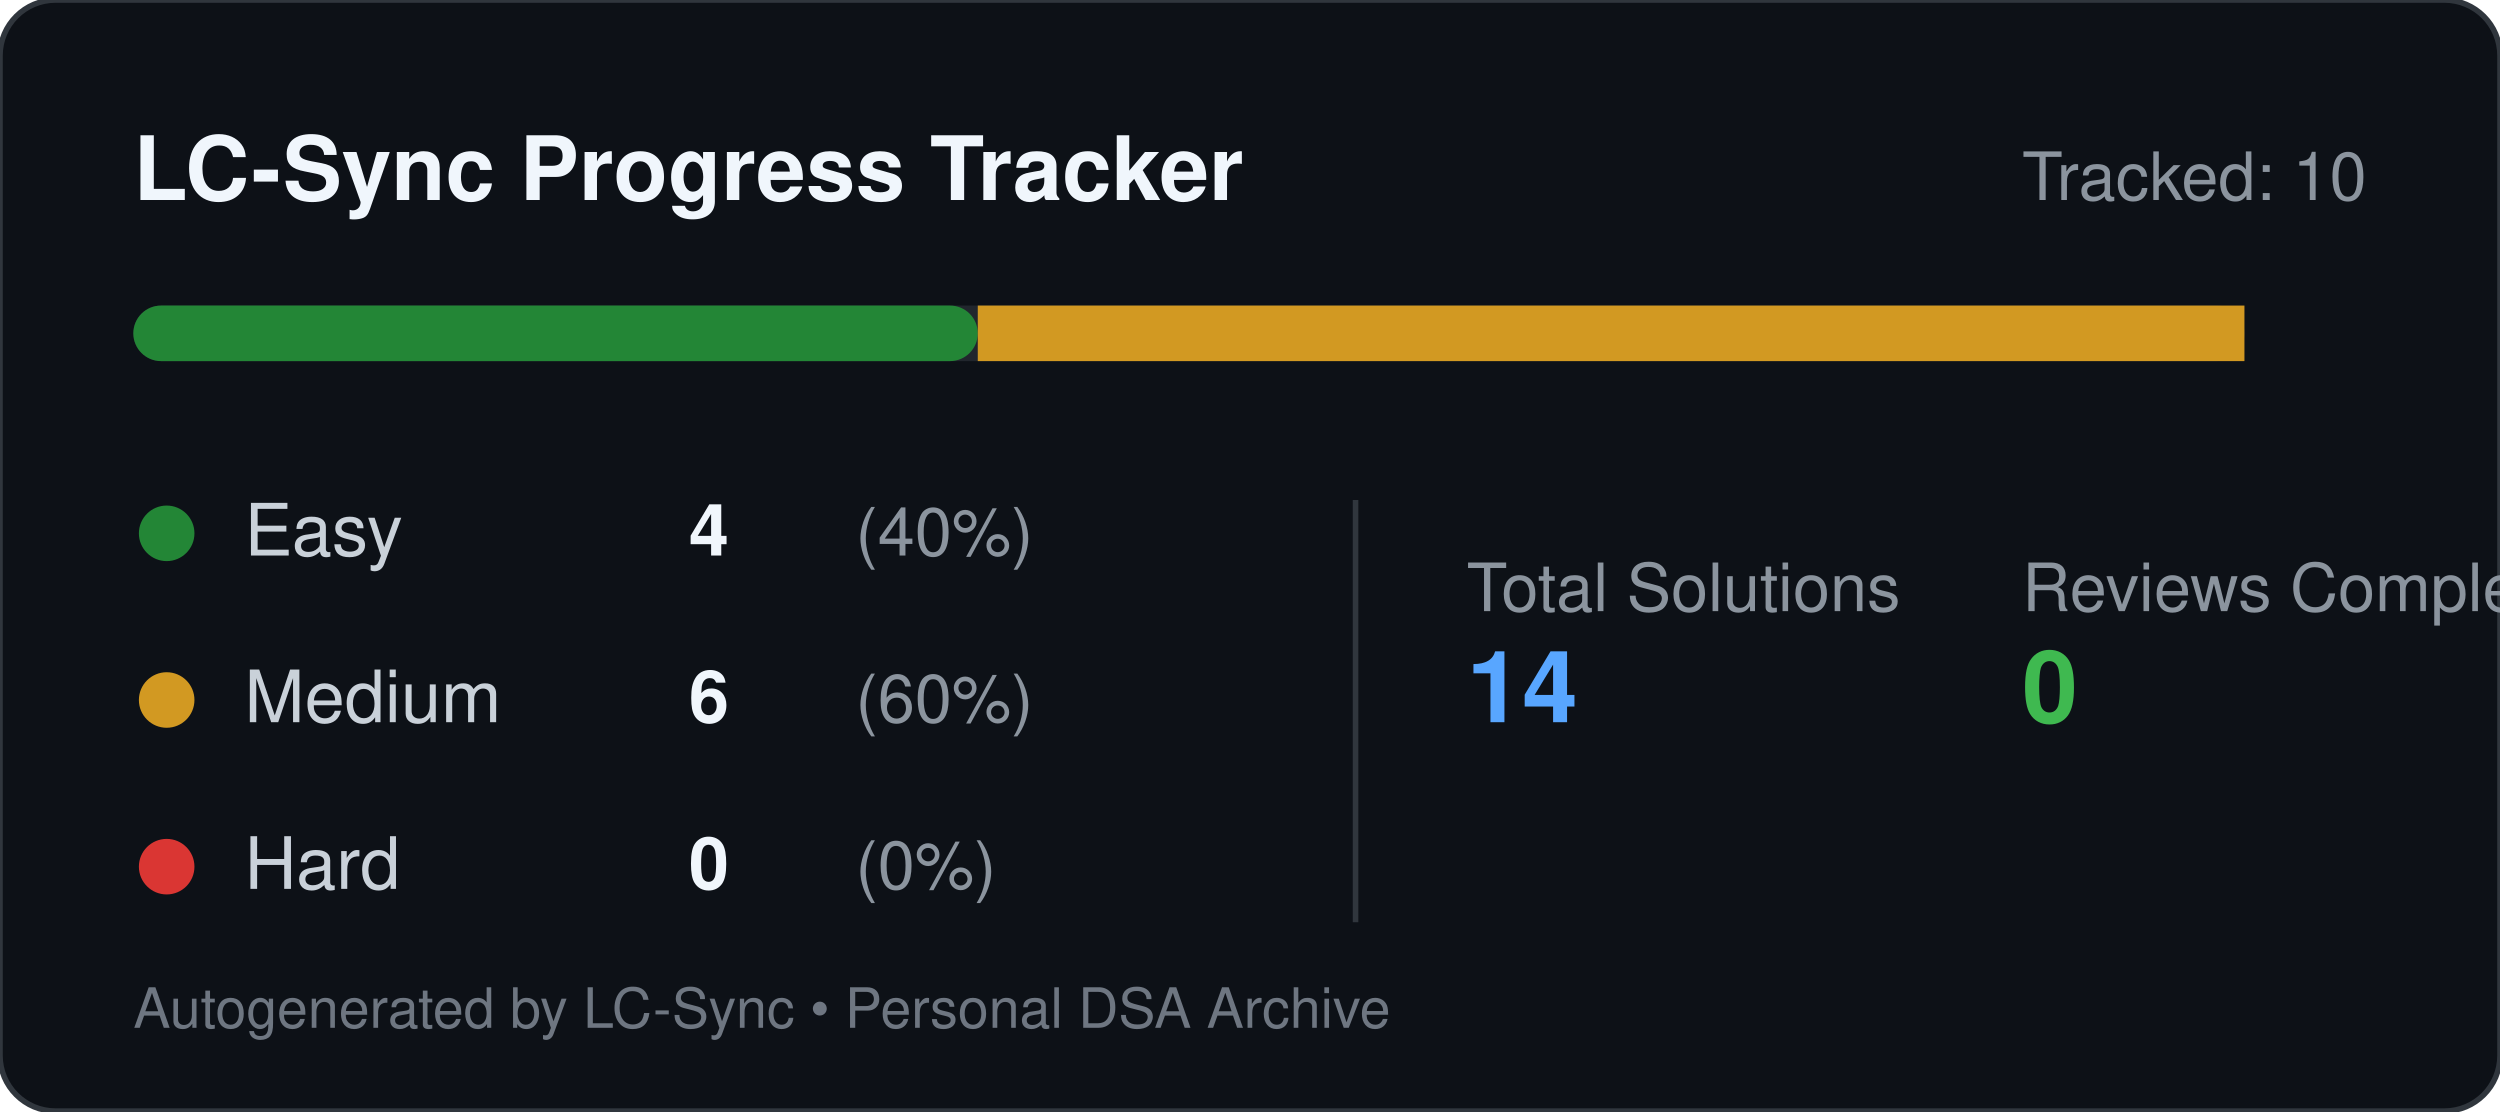
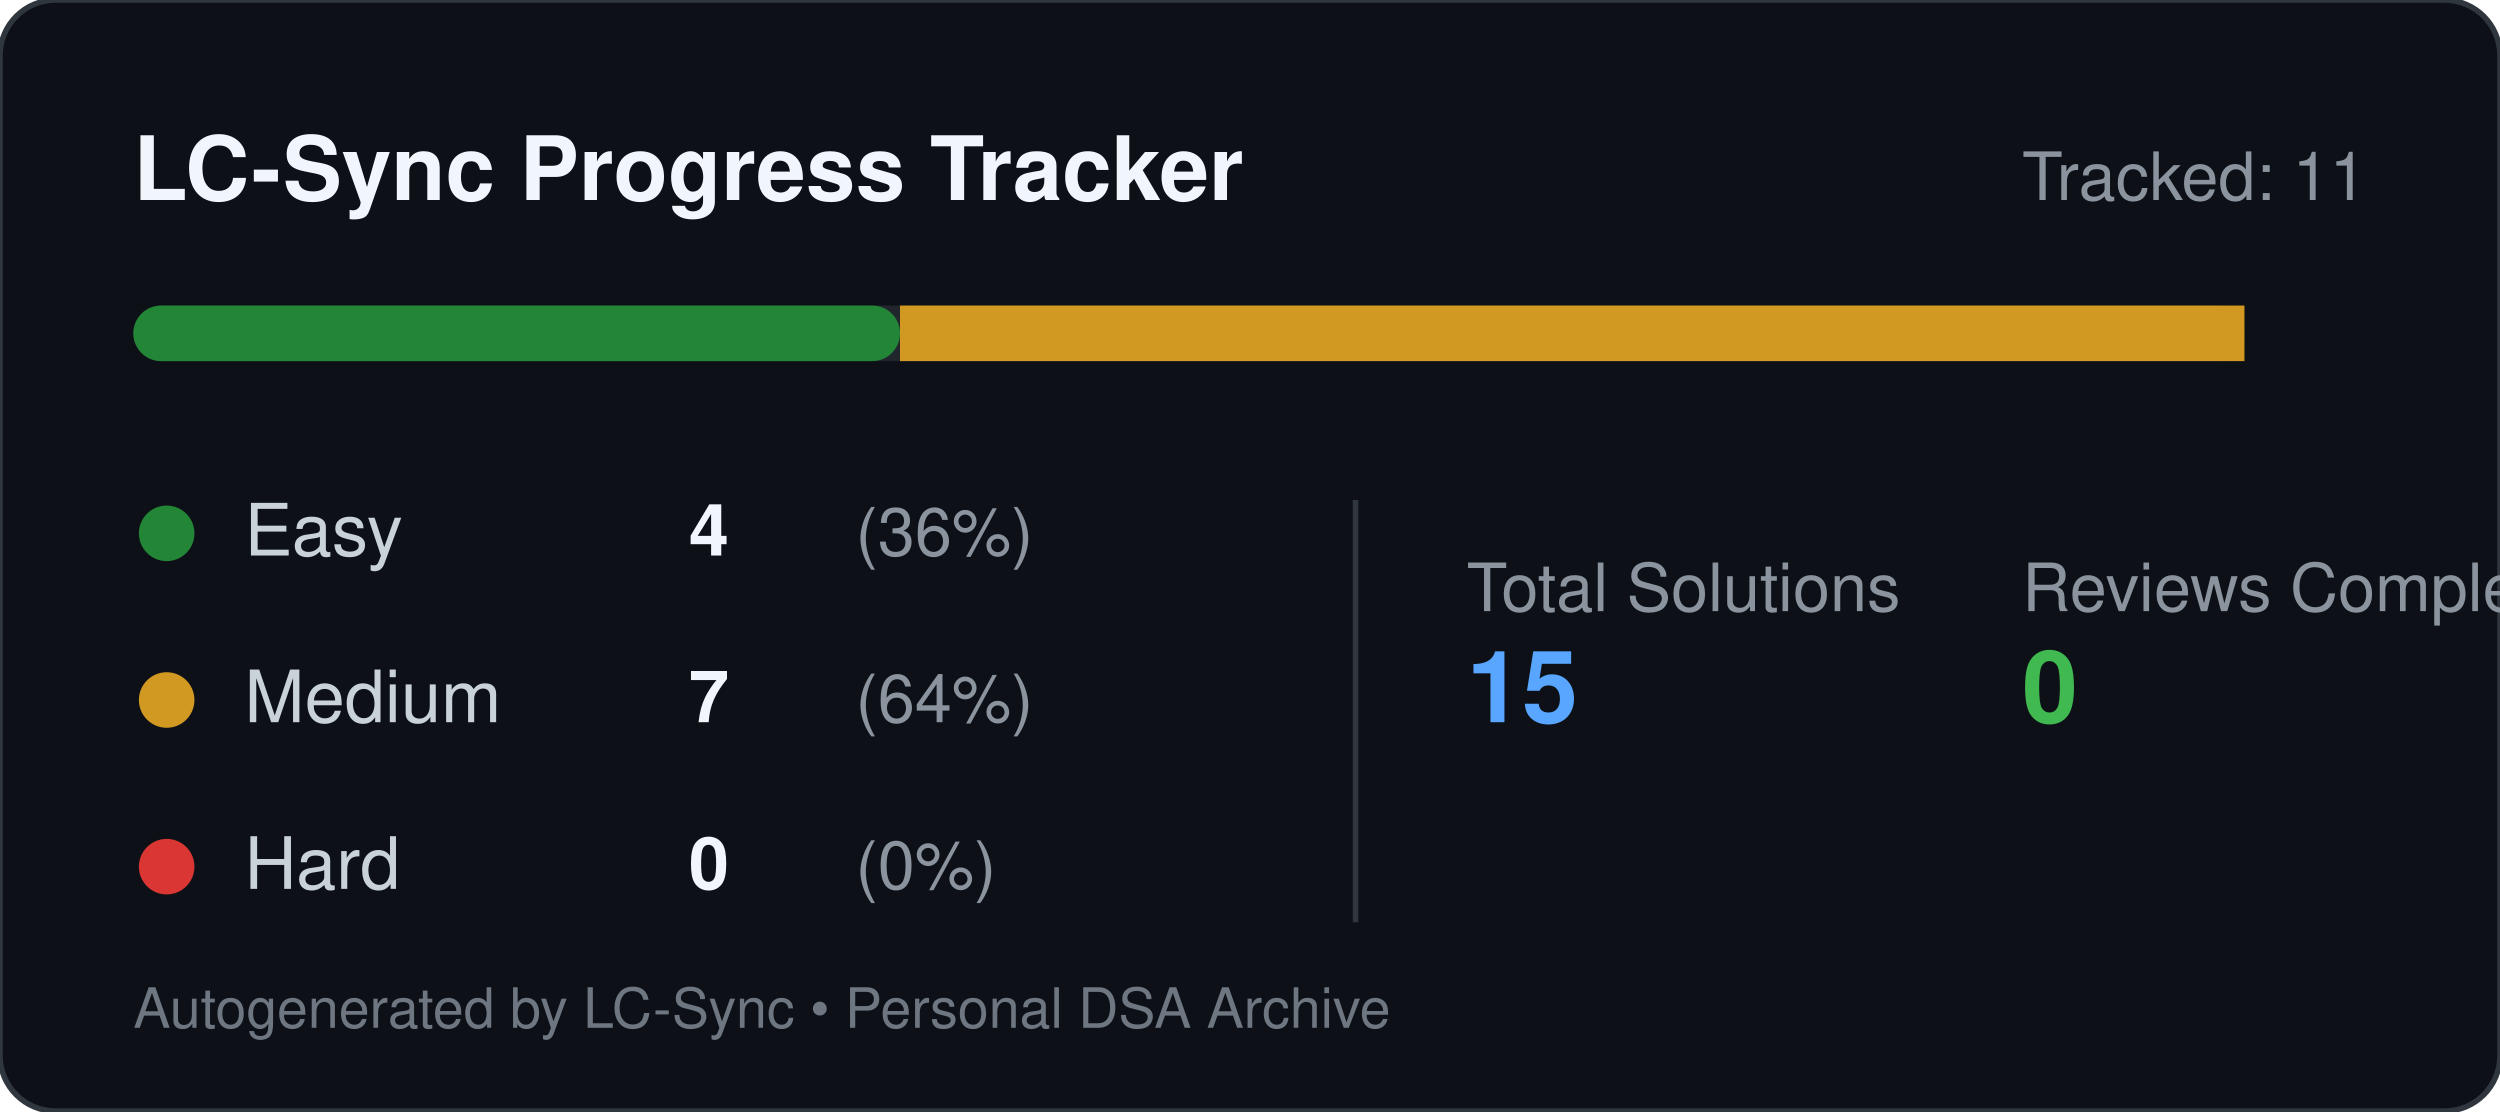
<svg xmlns="http://www.w3.org/2000/svg" width="450" height="200" viewBox="0 0 450 200" fill="none">
  <rect width="450" height="200" rx="10" fill="#0d1117" stroke="#30363d" stroke-width="1" />
  <text x="24" y="36" fill="#f0f6fc" font-family="-apple-system, BlinkMacSystemFont, 'Segoe UI', Helvetica, Arial, sans-serif" font-size="16" font-weight="600">LC-Sync Progress Tracker</text>
-   <text x="426" y="36" text-anchor="end" fill="#8b949e" font-family="-apple-system, BlinkMacSystemFont, 'Segoe UI', Helvetica, Arial, sans-serif" font-size="12">Tracked: 10</text>
+   <text x="426" y="36" text-anchor="end" fill="#8b949e" font-family="-apple-system, BlinkMacSystemFont, 'Segoe UI', Helvetica, Arial, sans-serif" font-size="12">Tracked: 11</text>
  <g transform="translate(24, 55)">
    <rect width="380" height="10" rx="5" fill="#21262d" />
-     <rect x="0" y="0" width="152" height="10" rx="5" fill="#238636" />
-     <rect x="152" y="0" width="228" height="10" fill="#d29922" />
+     <rect x="0" y="0" width="138" height="10" rx="5" fill="#238636" />
+     <rect x="138" y="0" width="242" height="10" fill="#d29922" />
    <rect x="380" y="0" width="0" height="10" rx="5" fill="#da3633" />
  </g>
  <g transform="translate(24, 90)" font-family="-apple-system, BlinkMacSystemFont, 'Segoe UI', Helvetica, Arial, sans-serif">
    <circle cx="6" cy="6" r="5" fill="#238636" />
    <text x="20" y="10" fill="#c9d1d9" font-size="13">Easy</text>
    <text x="100" y="10" fill="#f0f6fc" font-size="13" font-weight="600">4</text>
-     <text x="130" y="10" fill="#8b949e" font-size="12">(40%)</text>
+     <text x="130" y="10" fill="#8b949e" font-size="12">(36%)</text>
    <circle cx="6" cy="36" r="5" fill="#d29922" />
    <text x="20" y="40" fill="#c9d1d9" font-size="13">Medium</text>
-     <text x="100" y="40" fill="#f0f6fc" font-size="13" font-weight="600">6</text>
-     <text x="130" y="40" fill="#8b949e" font-size="12">(60%)</text>
+     <text x="100" y="40" fill="#f0f6fc" font-size="13" font-weight="600">7</text>
+     <text x="130" y="40" fill="#8b949e" font-size="12">(64%)</text>
    <circle cx="6" cy="66" r="5" fill="#da3633" />
    <text x="20" y="70" fill="#c9d1d9" font-size="13">Hard</text>
    <text x="100" y="70" fill="#f0f6fc" font-size="13" font-weight="600">0</text>
    <text x="130" y="70" fill="#8b949e" font-size="12">(0%)</text>
    <line x1="220" y1="0" x2="220" y2="76" stroke="#30363d" stroke-width="1" />
    <text x="240" y="20" fill="#8b949e" font-size="12">Total Solutions</text>
-     <text x="240" y="40" fill="#58a6ff" font-size="18" font-weight="600">14</text>
+     <text x="240" y="40" fill="#58a6ff" font-size="18" font-weight="600">15</text>
    <text x="340" y="20" fill="#8b949e" font-size="12">Reviews Completed</text>
    <text x="340" y="40" fill="#3fb950" font-size="18" font-weight="600">0</text>
  </g>
  <text x="24" y="185" fill="#6e7681" font-family="-apple-system, BlinkMacSystemFont, 'Segoe UI', Helvetica, Arial, sans-serif" font-size="10">Autogenerated by LC-Sync • Personal DSA Archive</text>
</svg>
